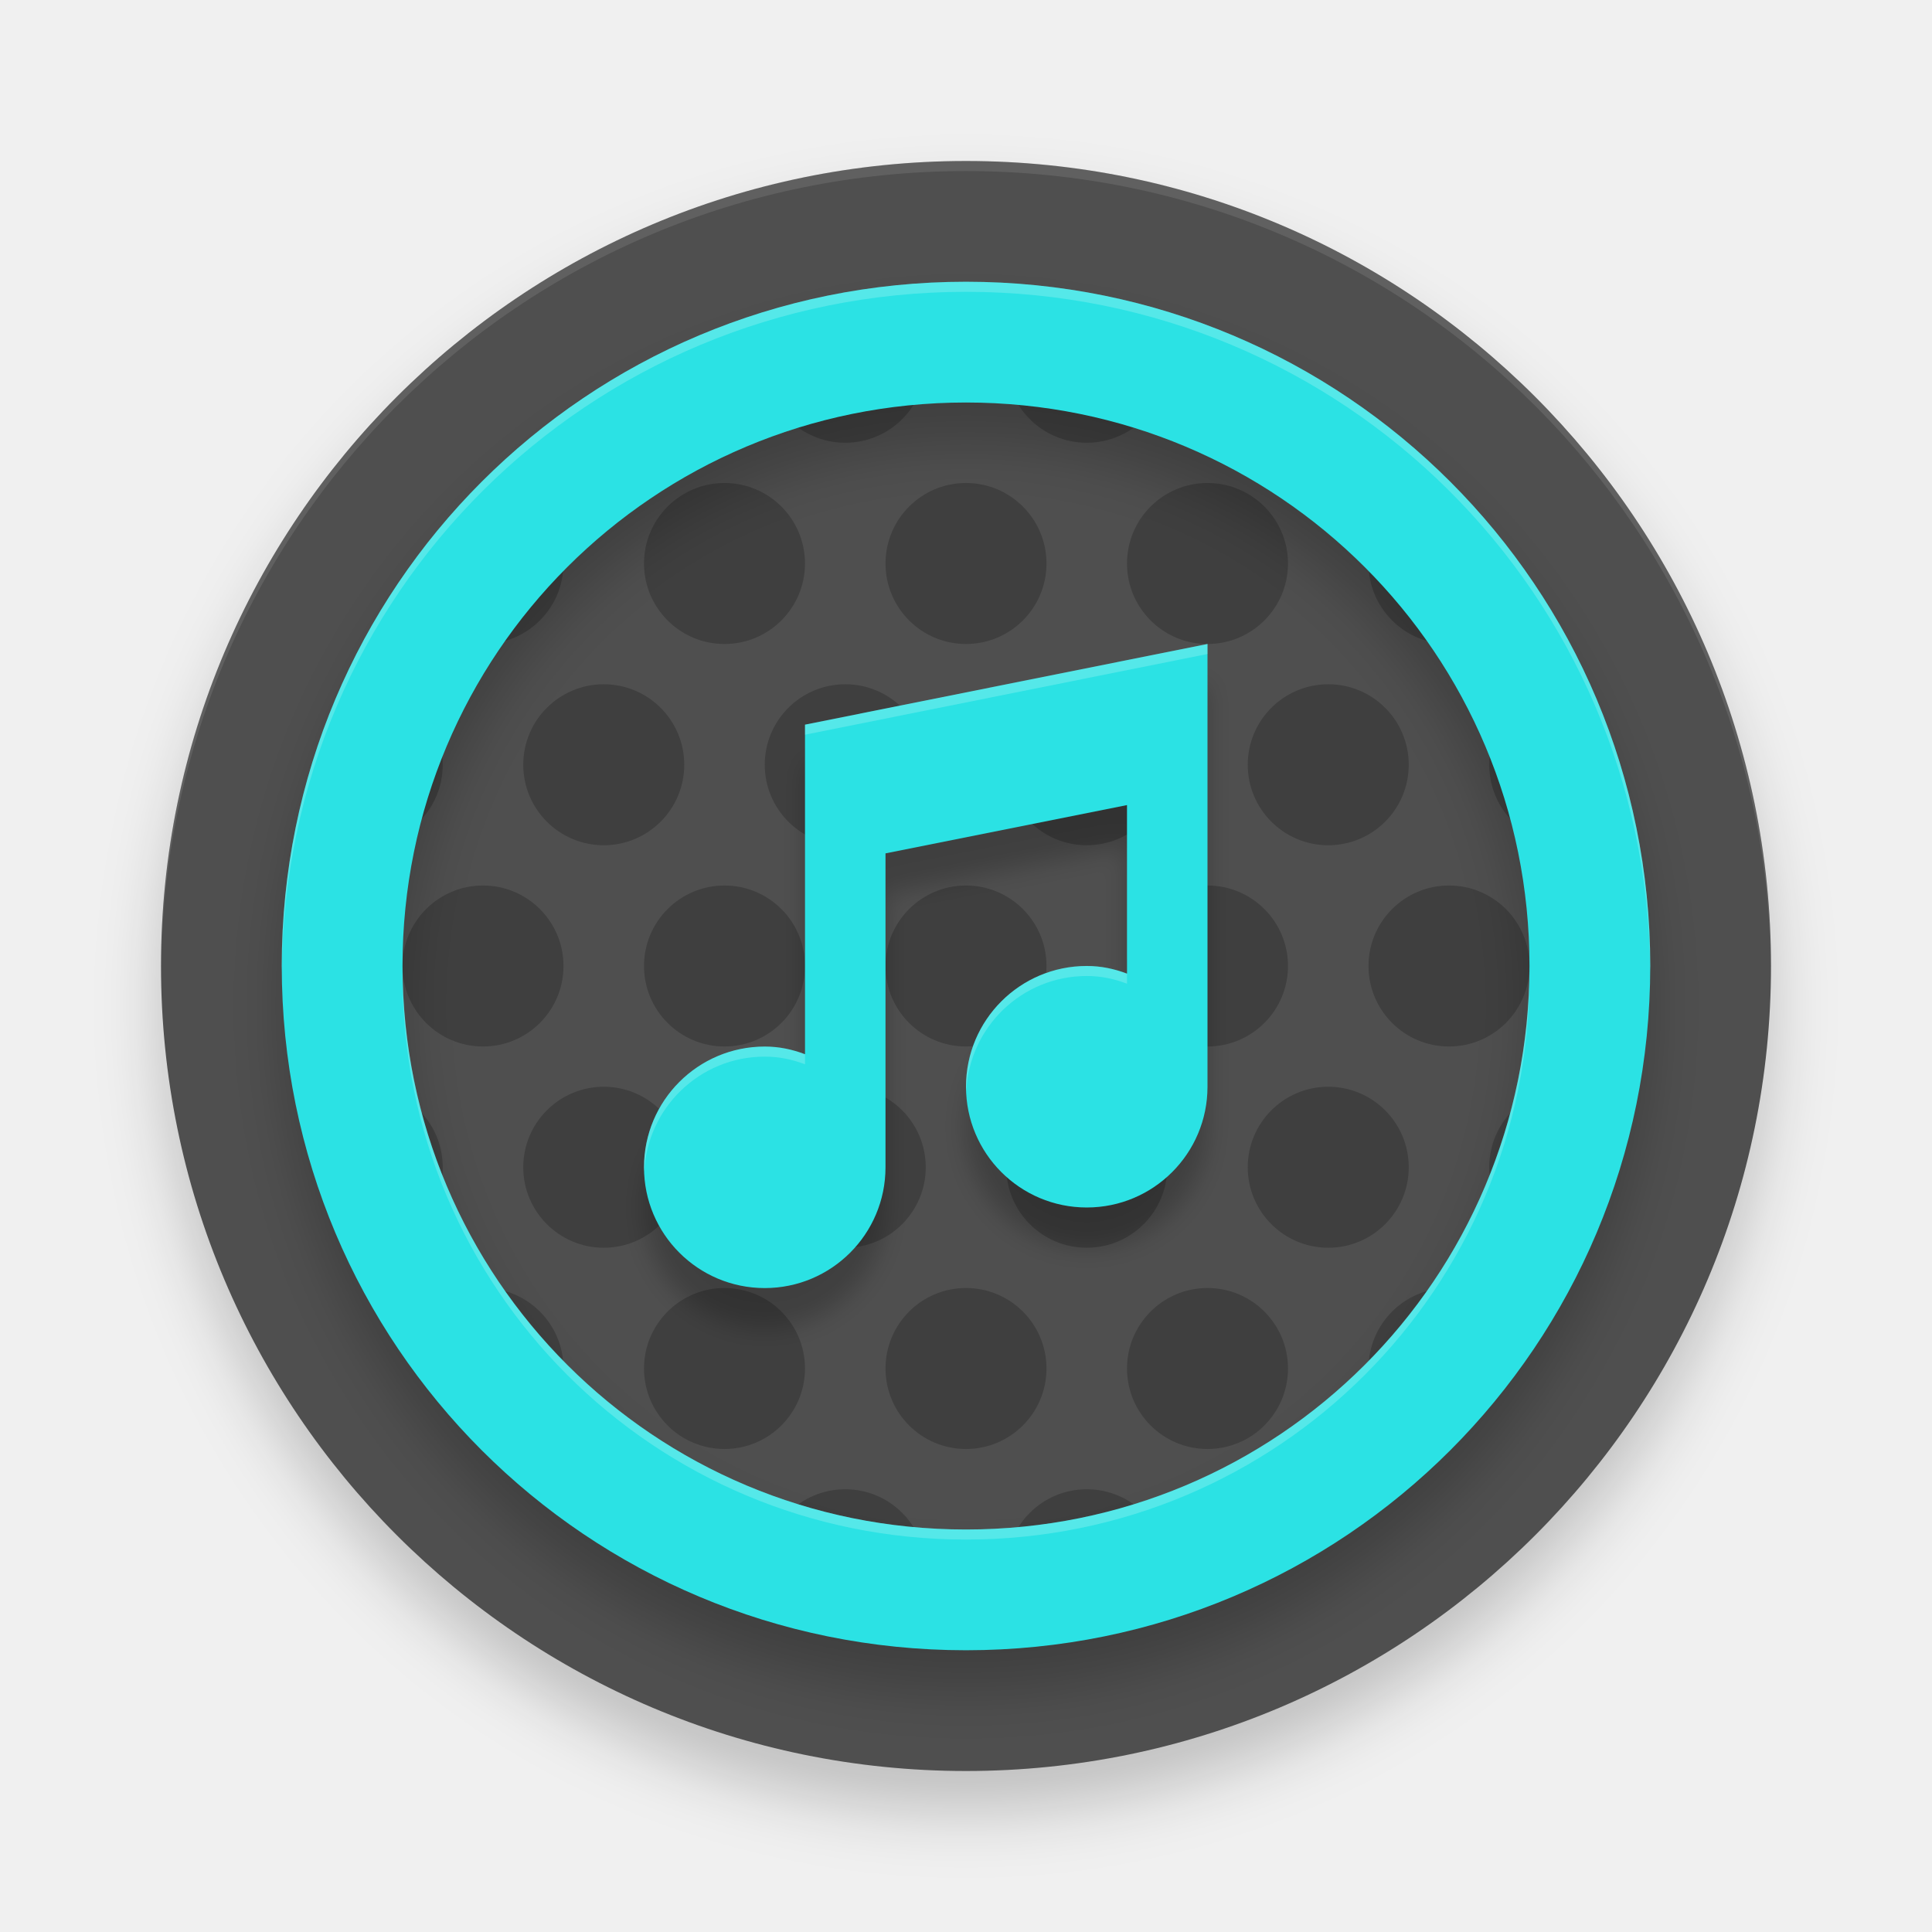
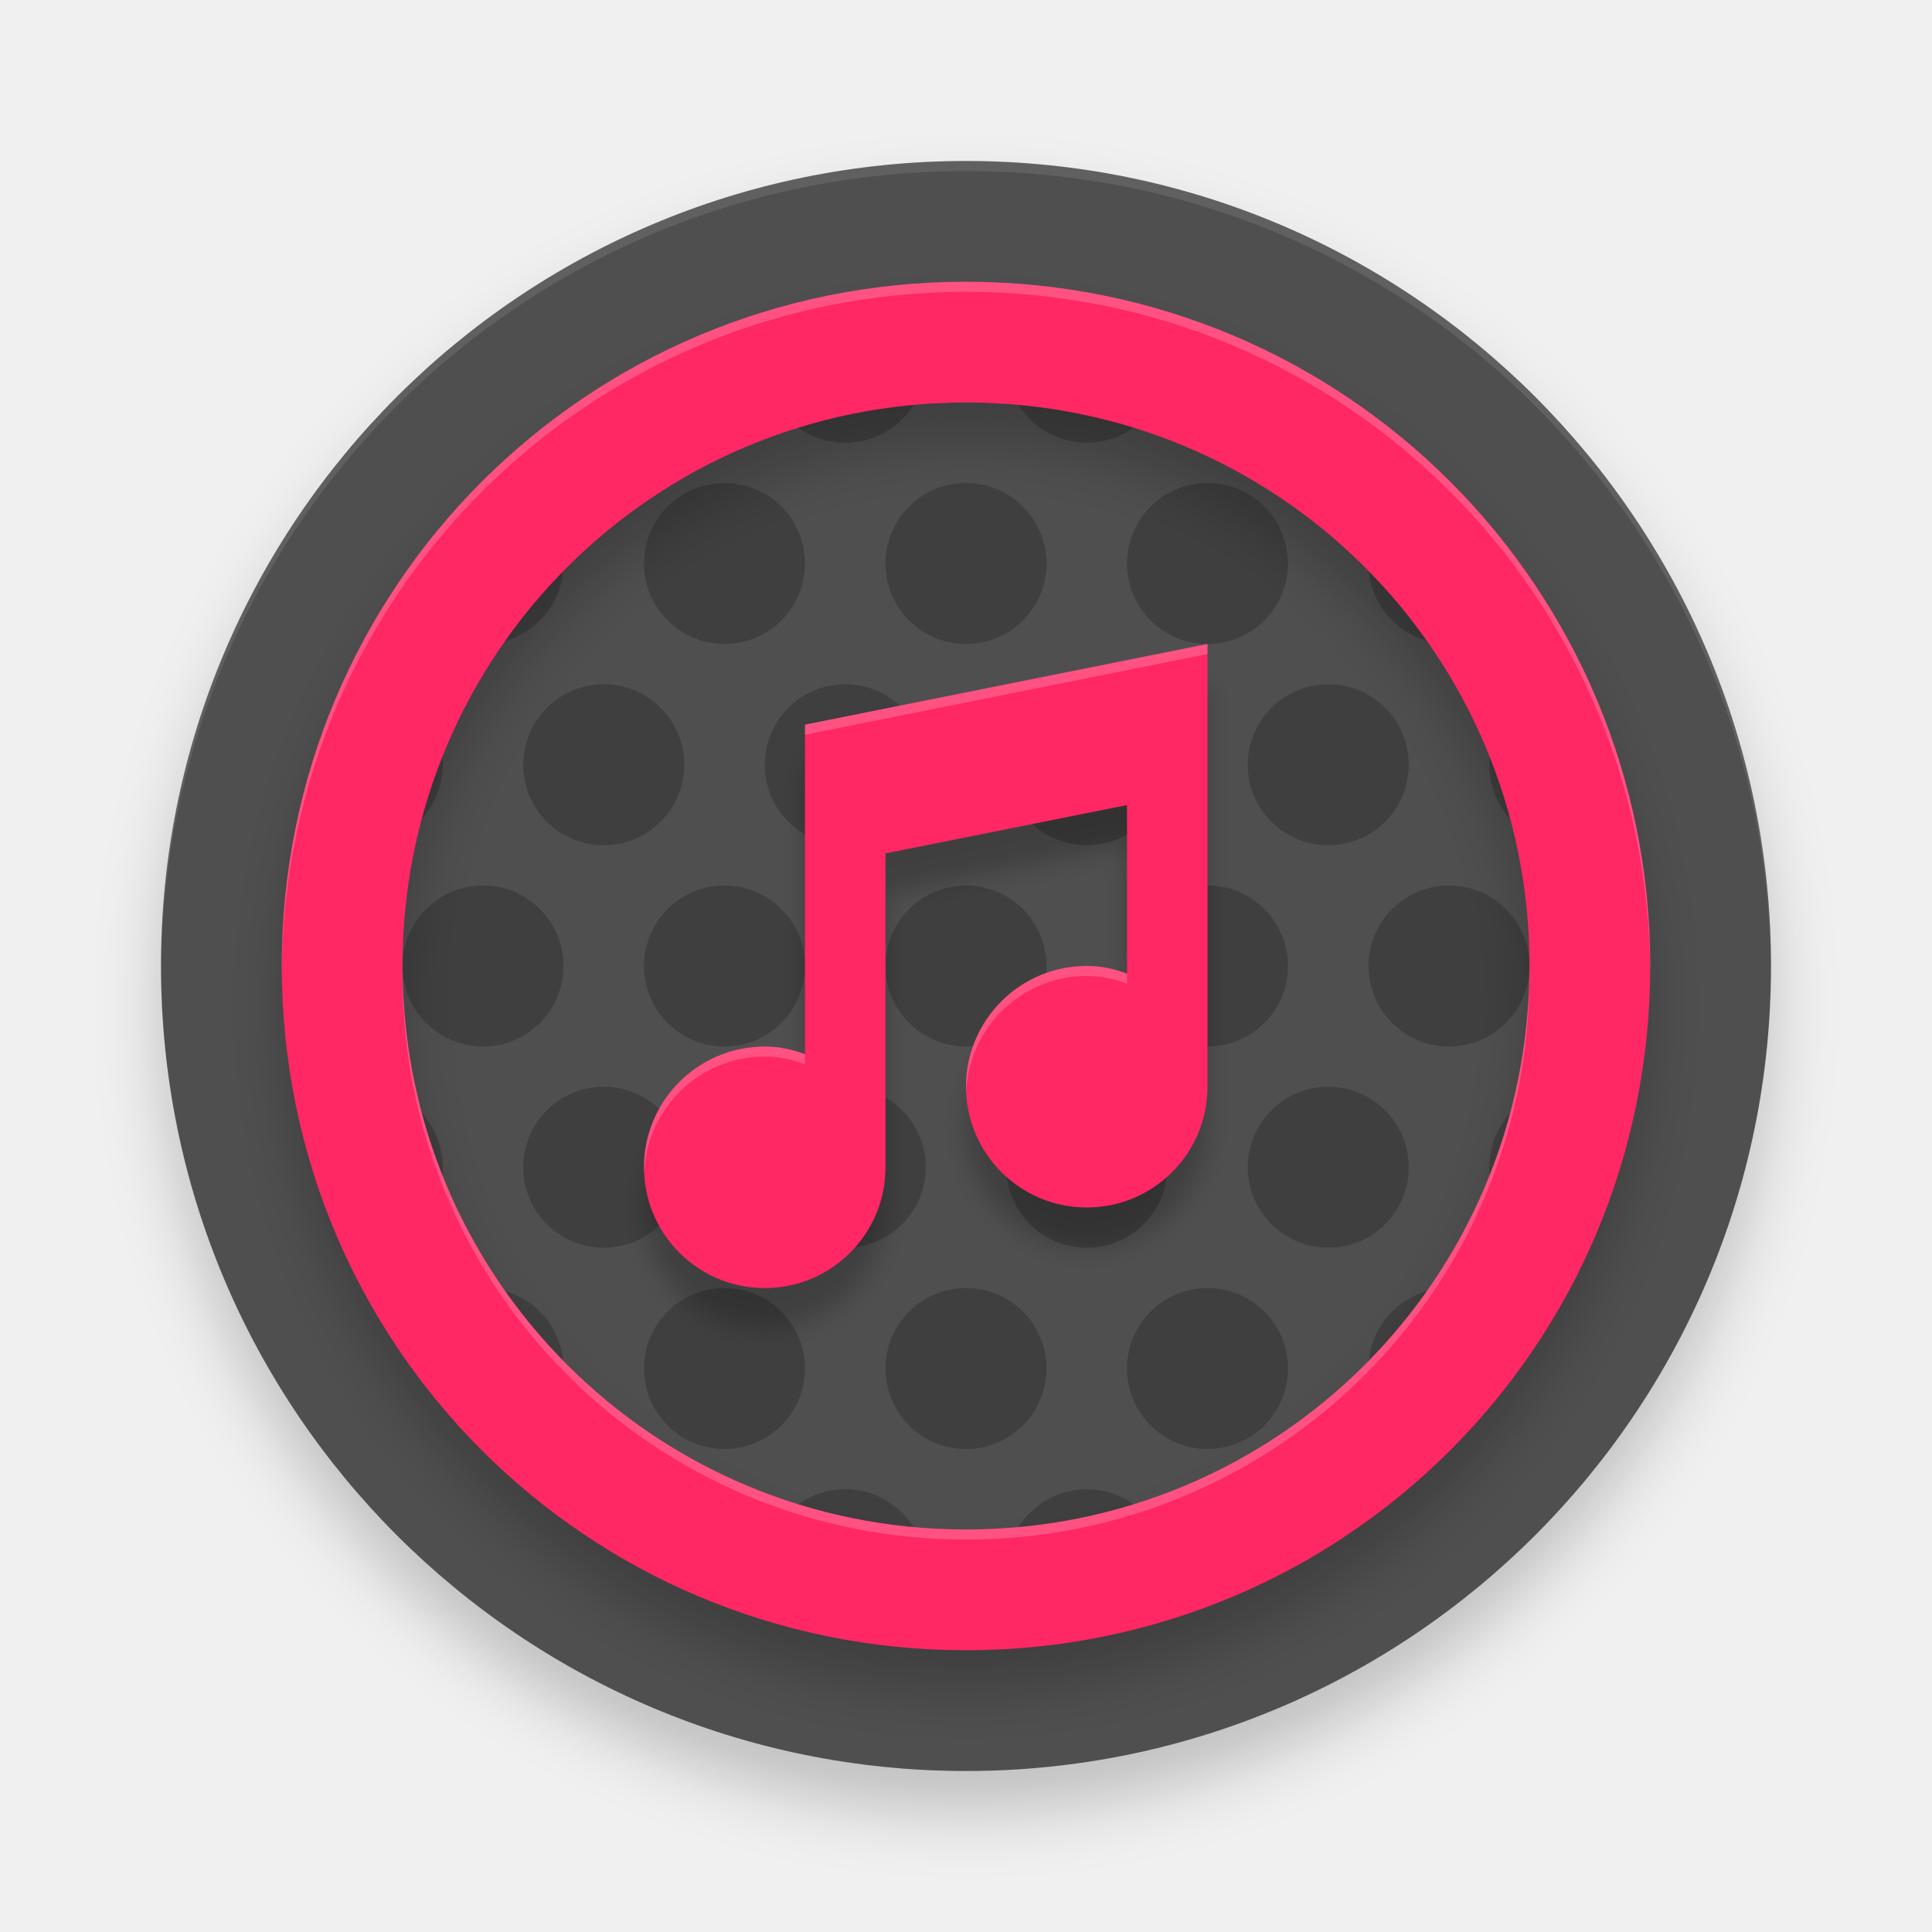
<svg xmlns="http://www.w3.org/2000/svg" width="192" height="192" version="1" id="svg24">
  <defs id="defs28">
    <filter style="color-interpolation-filters:sRGB" id="filter868" x="-0.048" width="1.096" y="-0.048" height="1.096">
      <feGaussianBlur stdDeviation="3.2" id="feGaussianBlur870" />
    </filter>
    <filter style="color-interpolation-filters:sRGB" id="filter884" x="-0.048" width="1.096" y="-0.048" height="1.096">
      <feGaussianBlur stdDeviation="2.72" id="feGaussianBlur886" />
    </filter>
    <filter style="color-interpolation-filters:sRGB" id="filter912" x="-0.051" width="1.103" y="-0.045" height="1.09">
      <feGaussianBlur stdDeviation="0.3" id="feGaussianBlur914" />
    </filter>
  </defs>
  <rect style="opacity:0.2;fill:#000000;stroke-width:4;filter:url(#filter868)" width="160" height="160" x="-180" y="-176" rx="80" ry="80" transform="matrix(0,-1,-1,0,0,0)" id="rect850" />
  <rect id="rect2" transform="matrix(0,-1,-1,0,0,0)" ry="80" rx="80" y="-176" x="-176" height="160" width="160" style="fill:#4f4f4f;stroke-width:4" />
  <path id="path4" d="M 104.852,28.648 A 8,8 0 0 0 100,36 a 8,8 0 0 0 8,8 8,8 0 0 0 8,-8 8,8 0 0 0 -2.258,-5.562 68,68 0 0 0 -8.891,-1.789 z m -17.695,0.016 A 68,68 0 0 0 78.336,30.359 8,8 0 0 0 76,36 a 8,8 0 0 0 8,8 8,8 0 0 0 8,-8 8,8 0 0 0 -4.844,-7.336 z M 124.211,34.203 A 8,8 0 0 0 124,36 a 8,8 0 0 0 8,8 8,8 0 0 0 5.242,-1.961 68,68 0 0 0 -13.031,-7.836 z M 48,48 A 8,8 0 0 0 47.891,48.008 68,68 0 0 0 40.109,57.289 8,8 0 0 0 48,64 8,8 0 0 0 56,56 8,8 0 0 0 48,48 Z m 24,0 a 8,8 0 0 0 -8,8 8,8 0 0 0 8,8 8,8 0 0 0 8,-8 8,8 0 0 0 -8,-8 z m 24,0 a 8,8 0 0 0 -8,8 8,8 0 0 0 8,8 8,8 0 0 0 8,-8 8,8 0 0 0 -8,-8 z m 24,0 a 8,8 0 0 0 -8,8 8,8 0 0 0 8,8 8,8 0 0 0 8,-8 8,8 0 0 0 -8,-8 z m 24,0 a 8,8 0 0 0 -8,8 8,8 0 0 0 8,8 8,8 0 0 0 7.875,-6.617 68,68 0 0 0 -7.758,-9.375 A 8,8 0 0 0 144,48 Z M 36,68 A 8,8 0 0 0 33.969,68.273 68,68 0 0 0 29.75,80.977 8,8 0 0 0 36,84 8,8 0 0 0 44,76 8,8 0 0 0 36,68 Z m 24,0 a 8,8 0 0 0 -8,8 8,8 0 0 0 8,8 8,8 0 0 0 8,-8 8,8 0 0 0 -8,-8 z m 24,0 a 8,8 0 0 0 -8,8 8,8 0 0 0 8,8 8,8 0 0 0 8,-8 8,8 0 0 0 -8,-8 z m 24,0 a 8,8 0 0 0 -8,8 8,8 0 0 0 8,8 8,8 0 0 0 8,-8 8,8 0 0 0 -8,-8 z m 24,0 a 8,8 0 0 0 -8,8 8,8 0 0 0 8,8 8,8 0 0 0 8,-8 8,8 0 0 0 -8,-8 z m 24,0 a 8,8 0 0 0 -8,8 8,8 0 0 0 8,8 8,8 0 0 0 6.242,-2.992 68,68 0 0 0 -4.258,-12.75 A 8,8 0 0 0 156,68 Z M 48,88 a 8,8 0 0 0 -8,8 8,8 0 0 0 8,8 8,8 0 0 0 8,-8 8,8 0 0 0 -8,-8 z m 24,0 a 8,8 0 0 0 -8,8 8,8 0 0 0 8,8 8,8 0 0 0 8,-8 8,8 0 0 0 -8,-8 z m 24,0 a 8,8 0 0 0 -8,8 8,8 0 0 0 8,8 8,8 0 0 0 8,-8 8,8 0 0 0 -8,-8 z m 24,0 a 8,8 0 0 0 -8,8 8,8 0 0 0 8,8 8,8 0 0 0 8,-8 8,8 0 0 0 -8,-8 z m 24,0 a 8,8 0 0 0 -8,8 8,8 0 0 0 8,8 8,8 0 0 0 8,-8 8,8 0 0 0 -8,-8 z M 36,108 a 8,8 0 0 0 -6.242,2.992 68,68 0 0 0 4.258,12.75 A 8,8 0 0 0 36,124 a 8,8 0 0 0 8,-8 8,8 0 0 0 -8,-8 z m 24,0 a 8,8 0 0 0 -8,8 8,8 0 0 0 8,8 8,8 0 0 0 8,-8 8,8 0 0 0 -8,-8 z m 24,0 a 8,8 0 0 0 -8,8 8,8 0 0 0 8,8 8,8 0 0 0 8,-8 8,8 0 0 0 -8,-8 z m 24,0 a 8,8 0 0 0 -8,8 8,8 0 0 0 8,8 8,8 0 0 0 8,-8 8,8 0 0 0 -8,-8 z m 24,0 a 8,8 0 0 0 -8,8 8,8 0 0 0 8,8 8,8 0 0 0 8,-8 8,8 0 0 0 -8,-8 z m 24,0 a 8,8 0 0 0 -8,8 8,8 0 0 0 8,8 8,8 0 0 0 2.031,-0.273 A 68,68 0 0 0 162.25,111.023 8,8 0 0 0 156,108 Z M 48,128 a 8,8 0 0 0 -7.875,6.617 68,68 0 0 0 7.758,9.375 A 8,8 0 0 0 48,144 a 8,8 0 0 0 8,-8 8,8 0 0 0 -8,-8 z m 24,0 a 8,8 0 0 0 -8,8 8,8 0 0 0 8,8 8,8 0 0 0 8,-8 8,8 0 0 0 -8,-8 z m 24,0 a 8,8 0 0 0 -8,8 8,8 0 0 0 8,8 8,8 0 0 0 8,-8 8,8 0 0 0 -8,-8 z m 24,0 a 8,8 0 0 0 -8,8 8,8 0 0 0 8,8 8,8 0 0 0 8,-8 8,8 0 0 0 -8,-8 z m 24,0 a 8,8 0 0 0 -8,8 8,8 0 0 0 8,8 8,8 0 0 0 0.109,-0.008 68,68 0 0 0 7.781,-9.281 A 8,8 0 0 0 144,128 Z m -84,20 a 8,8 0 0 0 -5.242,1.961 68,68 0 0 0 13.031,7.836 A 8,8 0 0 0 68,156 8,8 0 0 0 60,148 Z m 24,0 a 8,8 0 0 0 -8,8 8,8 0 0 0 2.258,5.562 68,68 0 0 0 8.891,1.789 A 8,8 0 0 0 92,156 8,8 0 0 0 84,148 Z m 24,0 a 8,8 0 0 0 -8,8 8,8 0 0 0 4.844,7.336 68,68 0 0 0 8.82,-1.695 A 8,8 0 0 0 116,156 a 8,8 0 0 0 -8,-8 z m 24,0 a 8,8 0 0 0 -8,8 8,8 0 0 0 0.203,1.781 68,68 0 0 0 13.055,-7.797 A 8,8 0 0 0 132,148 Z" style="opacity:0.2;stroke-width:4" />
  <path style="opacity:0.1;fill:#ffffff;stroke-width:4" d="M 96 16 C 51.684 16 16.008 51.68 16.008 96 C 16.008 96.335 16.01 96.667 16.008 97 C 16.008 52.68 51.684 17 96 17 C 140.316 17 175.992 52.68 175.992 97 C 175.99 96.667 175.992 96.335 175.992 96 C 175.992 51.68 140.316 16 96 16 z " id="path6" />
  <path id="path10" d="m 96,32 c -37.672,0 -68,30.328 -68,68 0,37.672 30.328,68 68,68 37.672,0 68,-30.328 68,-68 0,-37.672 -30.328,-68 -68,-68 z m 0,12 c 31.024,0 56,24.976 56,56 0,31.024 -24.976,56 -56,56 C 64.976,156 40,131.024 40,100 40,68.976 64.976,44 96,44 Z" style="opacity:0.2;stroke-width:4;filter:url(#filter884)" />
-   <path id="path12" d="m 96,28 c -37.672,0 -68,30.328 -68,68 0,37.672 30.328,68 68,68 37.672,0 68,-30.328 68,-68 0,-37.672 -30.328,-68 -68,-68 z m 0,12 c 31.024,0 56,24.976 56,56 0,31.024 -24.976,56 -56,56 C 64.976,152 40,127.024 40,96 40,64.976 64.976,40 96,40 Z" style="fill:#2be2e4;stroke-width:4" />
+   <path id="path12" d="m 96,28 c -37.672,0 -68,30.328 -68,68 0,37.672 30.328,68 68,68 37.672,0 68,-30.328 68,-68 0,-37.672 -30.328,-68 -68,-68 z m 0,12 c 31.024,0 56,24.976 56,56 0,31.024 -24.976,56 -56,56 C 64.976,152 40,127.024 40,96 40,64.976 64.976,40 96,40 Z" style="fill:#ff2764;stroke-width:4;fill-opacity:1" />
  <g id="g16" transform="matrix(4,0,0,4,-1876,-655.99)" style="opacity:0.2;enable-background:new;filter:url(#filter912)">
    <path id="path14" d="m 489,183 v 8.188 c -0.32,-0.12 -0.64,-0.19 -1,-0.19 -1.657,0 -3,1.343 -3,3 0,1.657 1.343,3 3,3 1.657,0 3,-1.343 3,-3 v -7.8 l 6,-1.2 v 4.188 c -0.32,-0.12 -0.64,-0.19 -1,-0.19 -1.657,0 -3,1.343 -3,3 0,1.657 1.343,3 3,3 1.657,0 3,-1.343 3,-3 v -11 z" />
  </g>
  <g id="g20" transform="matrix(4,0,0,4,-1876,-659.985)" style="fill:#2be2e4;enable-background:new">
-     <path id="path18" d="m 489,183 v 8.188 c -0.32,-0.12 -0.64,-0.19 -1,-0.19 -1.657,0 -3,1.343 -3,3 0,1.657 1.343,3 3,3 1.657,0 3,-1.343 3,-3 v -7.8 l 6,-1.2 v 4.188 c -0.32,-0.12 -0.64,-0.19 -1,-0.19 -1.657,0 -3,1.343 -3,3 0,1.657 1.343,3 3,3 1.657,0 3,-1.343 3,-3 v -11 z" style="fill:#2be2e4" />
+     <path id="path18" d="m 489,183 v 8.188 c -0.32,-0.12 -0.64,-0.19 -1,-0.19 -1.657,0 -3,1.343 -3,3 0,1.657 1.343,3 3,3 1.657,0 3,-1.343 3,-3 v -7.8 l 6,-1.2 v 4.188 c -0.32,-0.12 -0.64,-0.19 -1,-0.19 -1.657,0 -3,1.343 -3,3 0,1.657 1.343,3 3,3 1.657,0 3,-1.343 3,-3 v -11 z" style="fill:#ff2764;fill-opacity:1" />
  </g>
  <path style="fill:#ffffff;stroke-width:4;opacity:0.2" d="M 96 28 C 58.328 28 28 58.328 28 96 C 28 96.168 28.011 96.333 28.012 96.5 C 28.28 59.061 58.496 29 96 29 C 133.504 29 163.72 59.061 163.988 96.5 C 163.989 96.333 164 96.168 164 96 C 164 58.328 133.672 28 96 28 z M 40.012 96.5 C 40.01 96.667 40 96.832 40 97 C 40 128.024 64.976 153 96 153 C 127.024 153 152 128.024 152 97 C 152 96.832 151.99 96.667 151.988 96.5 C 151.72 127.291 126.856 152 96 152 C 65.144 152 40.28 127.291 40.012 96.5 z " id="path919" />
  <g style="fill:#ffffff;enable-background:new;opacity:0.2" transform="matrix(4,0,0,4,-1876,-659.985)" id="g926">
    <path style="fill:#ffffff;stroke-width:4" d="M 120 63.994 L 80 72.016 L 80 73.016 L 120 64.994 L 120 63.994 z M 108 95.994 C 101.373 95.994 96 101.367 96 107.994 C 96 108.163 96.019 108.327 96.025 108.494 C 96.29 102.101 101.542 96.994 108 96.994 C 109.44 96.994 110.72 97.276 112 97.756 L 112 96.756 C 110.72 96.276 109.44 95.994 108 95.994 z M 76 104.006 C 69.373 104.006 64 109.379 64 116.006 C 64 116.175 64.018 116.339 64.025 116.506 C 64.289 110.112 69.541 105.006 76 105.006 C 77.44 105.006 78.72 105.286 80 105.766 L 80 104.766 C 78.72 104.286 77.44 104.006 76 104.006 z " transform="matrix(0.25,0,0,0.25,469,164.9963)" id="path924" />
  </g>
  <g id="g930" transform="matrix(4,0,0,4,-1876,-658.985)" style="opacity:0.2;fill:#ffffff;enable-background:new" />
</svg>
